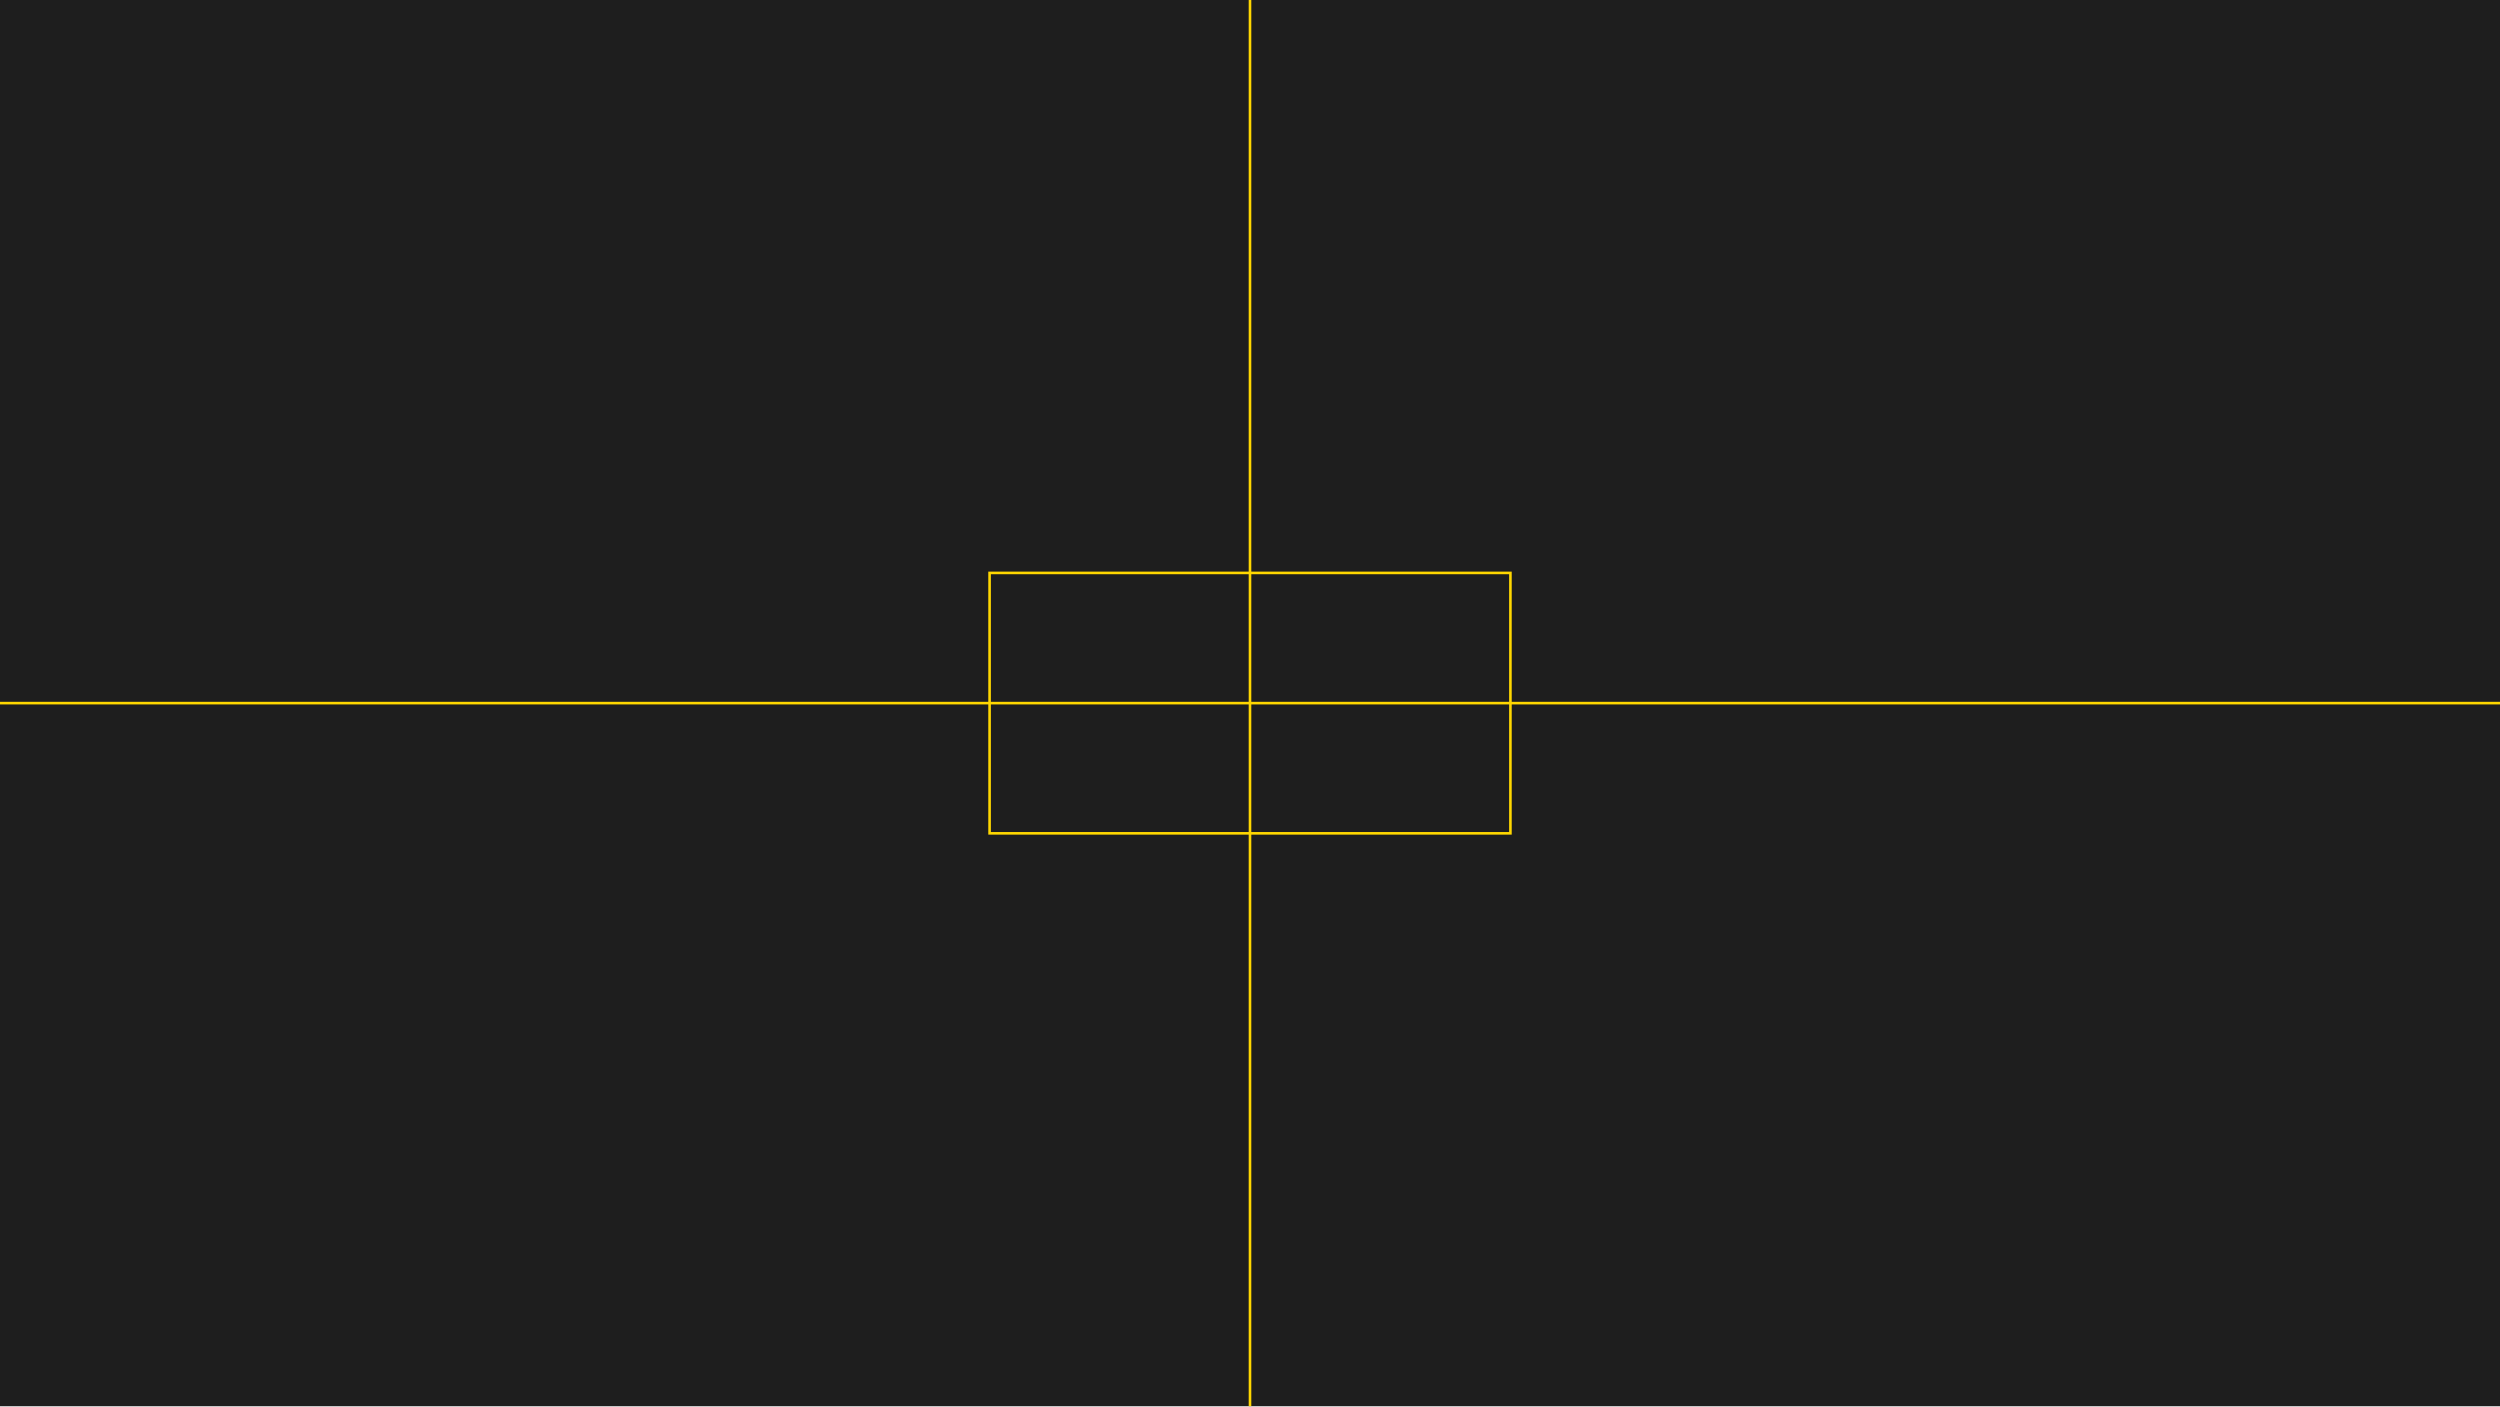
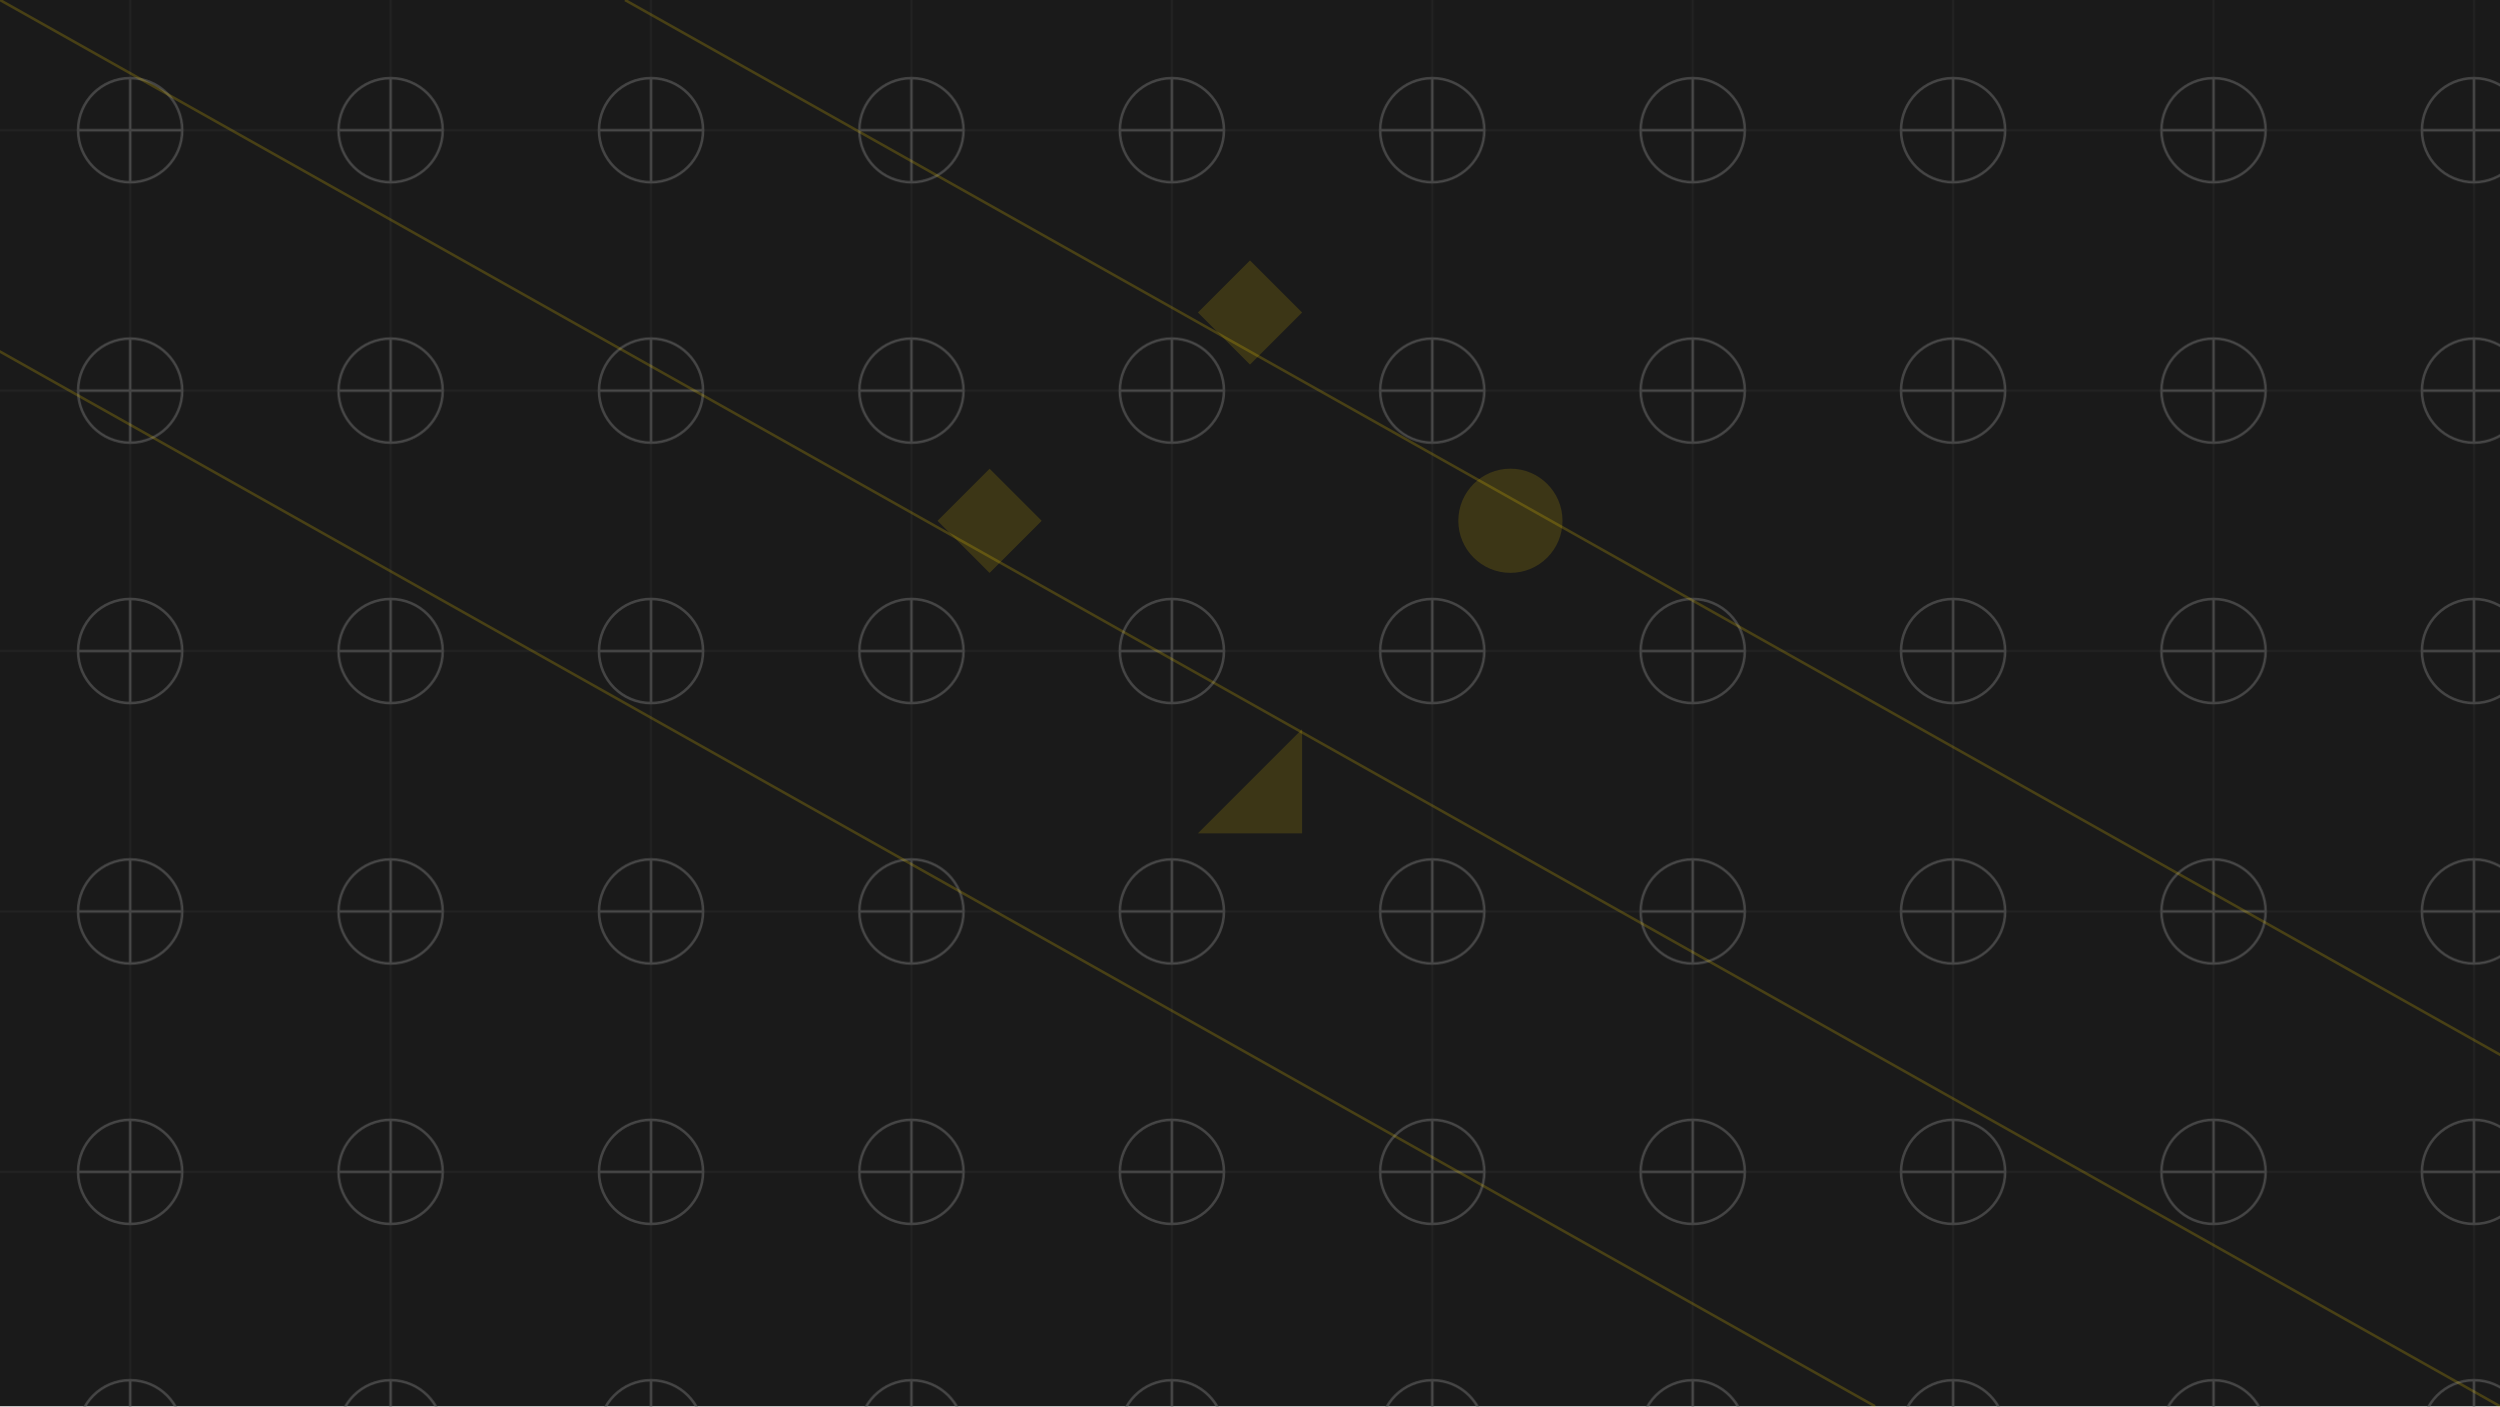
- <svg xmlns="http://www.w3.org/2000/svg" width="1920" height="1080" viewBox="0 0 1920 1080" fill="none">
-   <rect width="1920" height="1080" fill="#1E1E1E" />
-   <path d="M0 540L1920 540" stroke="#FFD700" stroke-width="2" />
-   <path d="M960 0L960 1080" stroke="#FFD700" stroke-width="2" />
-   <rect x="760" y="440" width="400" height="200" stroke="#FFD700" stroke-width="2" />
+ <svg xmlns="http://www.w3.org/2000/svg" width="1920" height="1080" viewBox="0 0 1920 1080">
+   <rect width="100%" height="100%" fill="#1a1a1a" />
+   <defs>
+     <pattern id="cardPattern" x="0" y="0" width="200" height="200" patternUnits="userSpaceOnUse">
+       <path d="M0,100 L200,100 M100,0 L100,200" stroke="#333" stroke-width="2" opacity="0.3" />
+       <circle cx="100" cy="100" r="40" fill="none" stroke="#444" stroke-width="2" />
+       <path d="M60,100 L140,100 M100,60 L100,140" stroke="#444" stroke-width="2" />
+     </pattern>
+   </defs>
+   <rect width="100%" height="100%" fill="url(#cardPattern)" />
+   <g opacity="0.2">
+     <line x1="0" y1="0" x2="1920" y2="1080" stroke="#FFD700" stroke-width="2" />
+     <line x1="480" y1="0" x2="2400" y2="1080" stroke="#FFD700" stroke-width="2" />
+     <line x1="-480" y1="0" x2="1440" y2="1080" stroke="#FFD700" stroke-width="2" />
+   </g>
+   <g fill="#FFD700" opacity="0.15">
+     <path d="M960,200 l40,40 l-40,40 l-40,-40 z" />
+     <path d="M1200,400 a40,40 0 1,1 0,-0.1" />
+     <path d="M720,400 l40,-40 l40,40 l-40,40 z" />
+     <path d="M960,600 l40,-40 l-0,80 l-80,-0 z" />
+   </g>
</svg>
